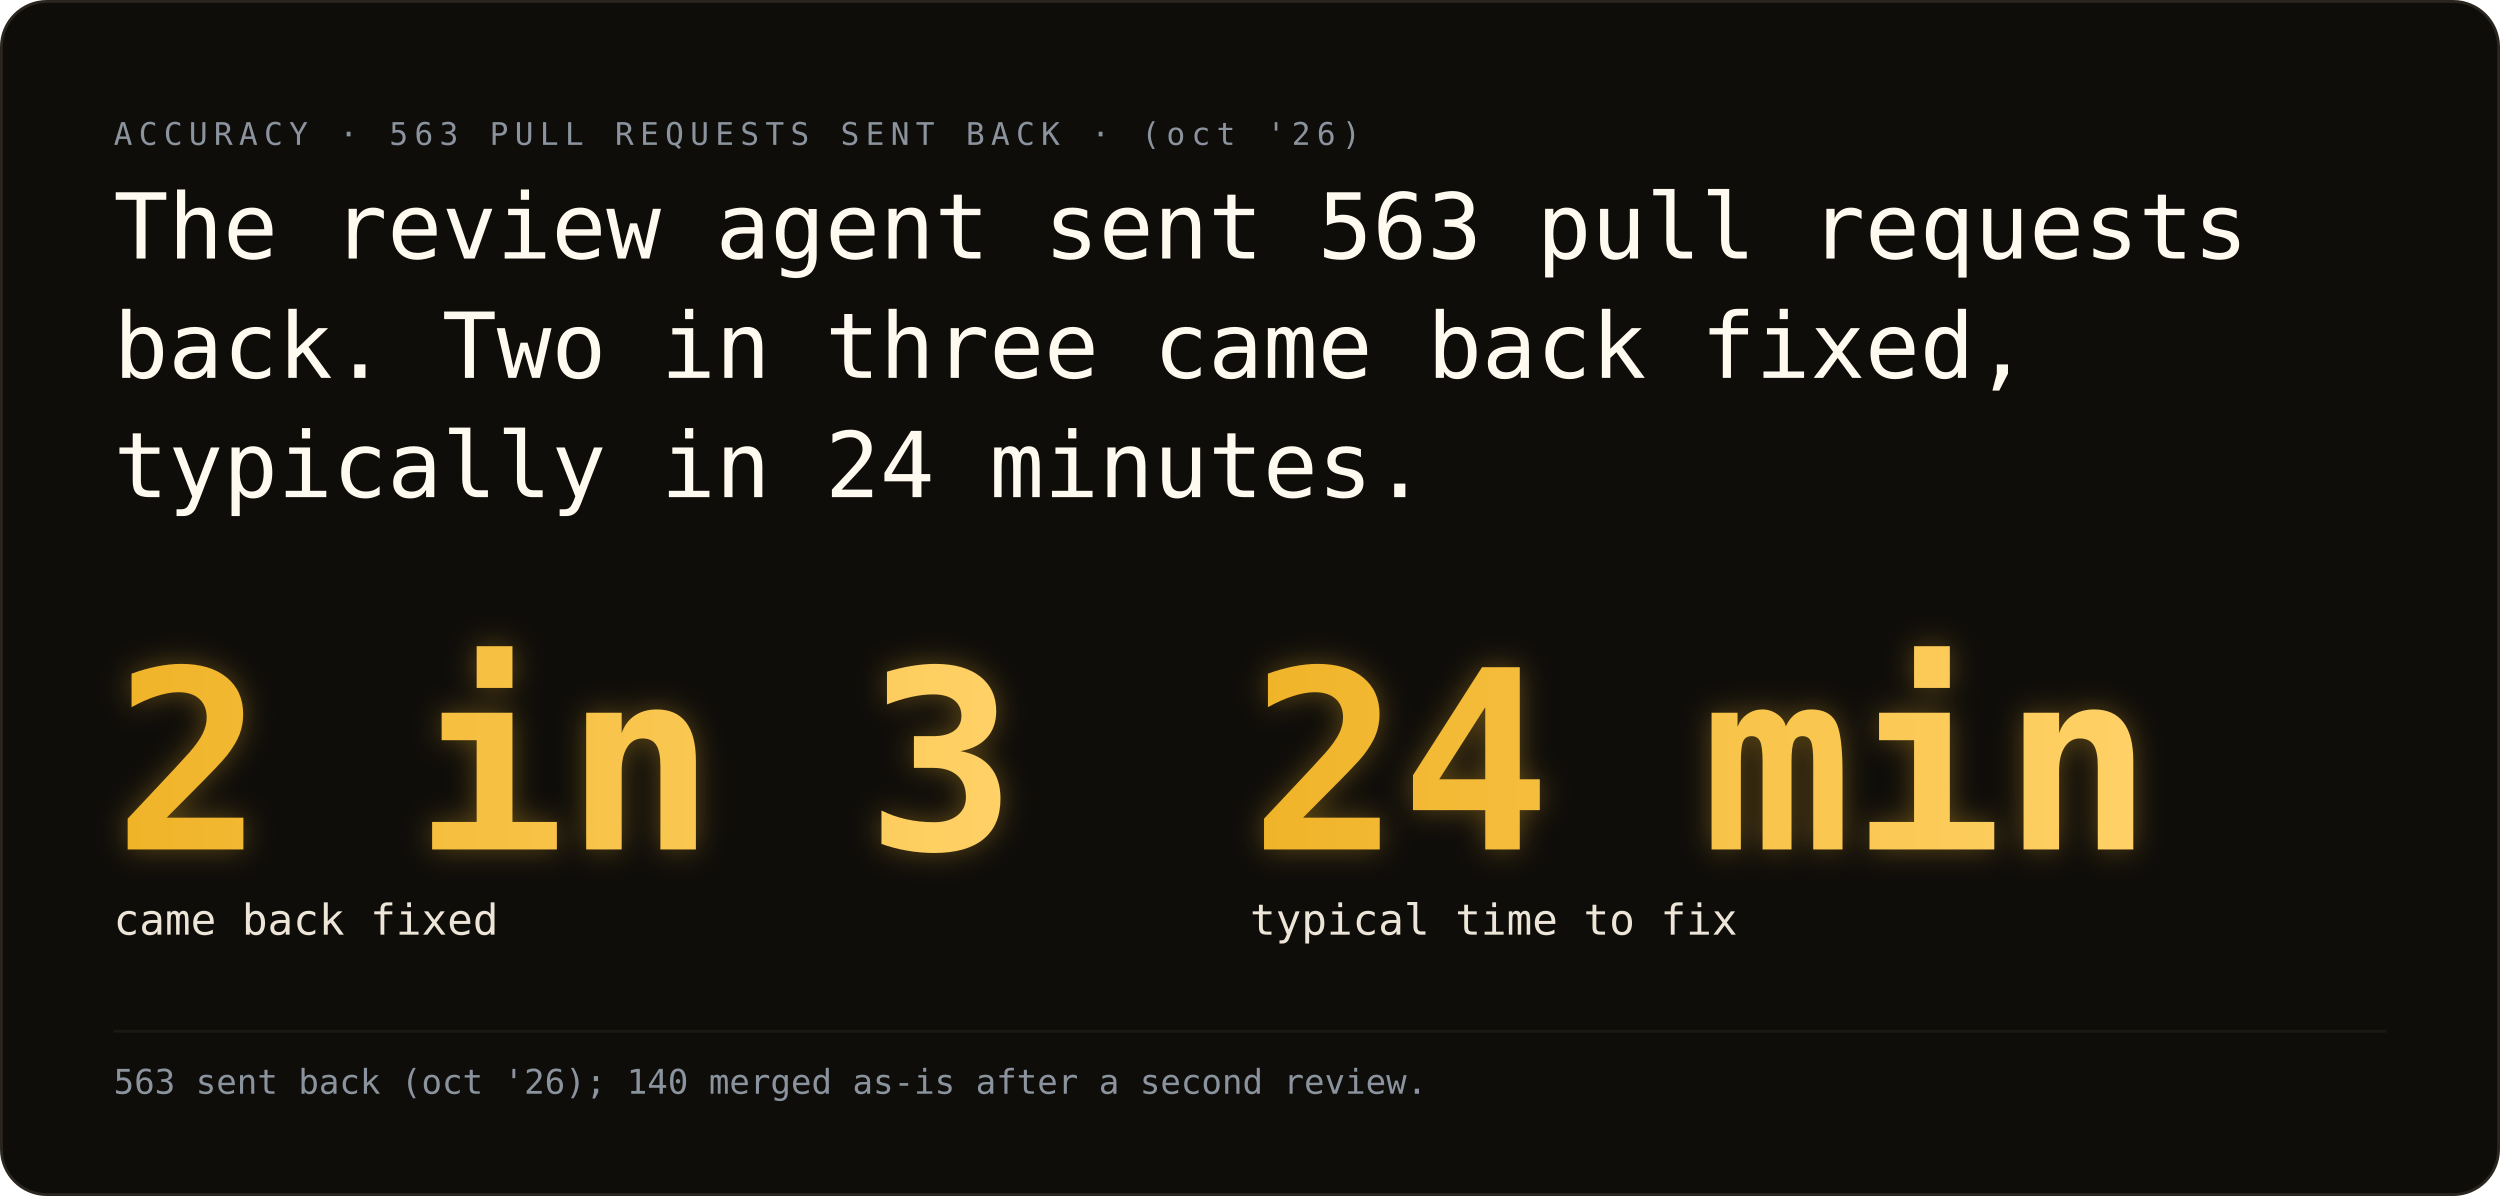
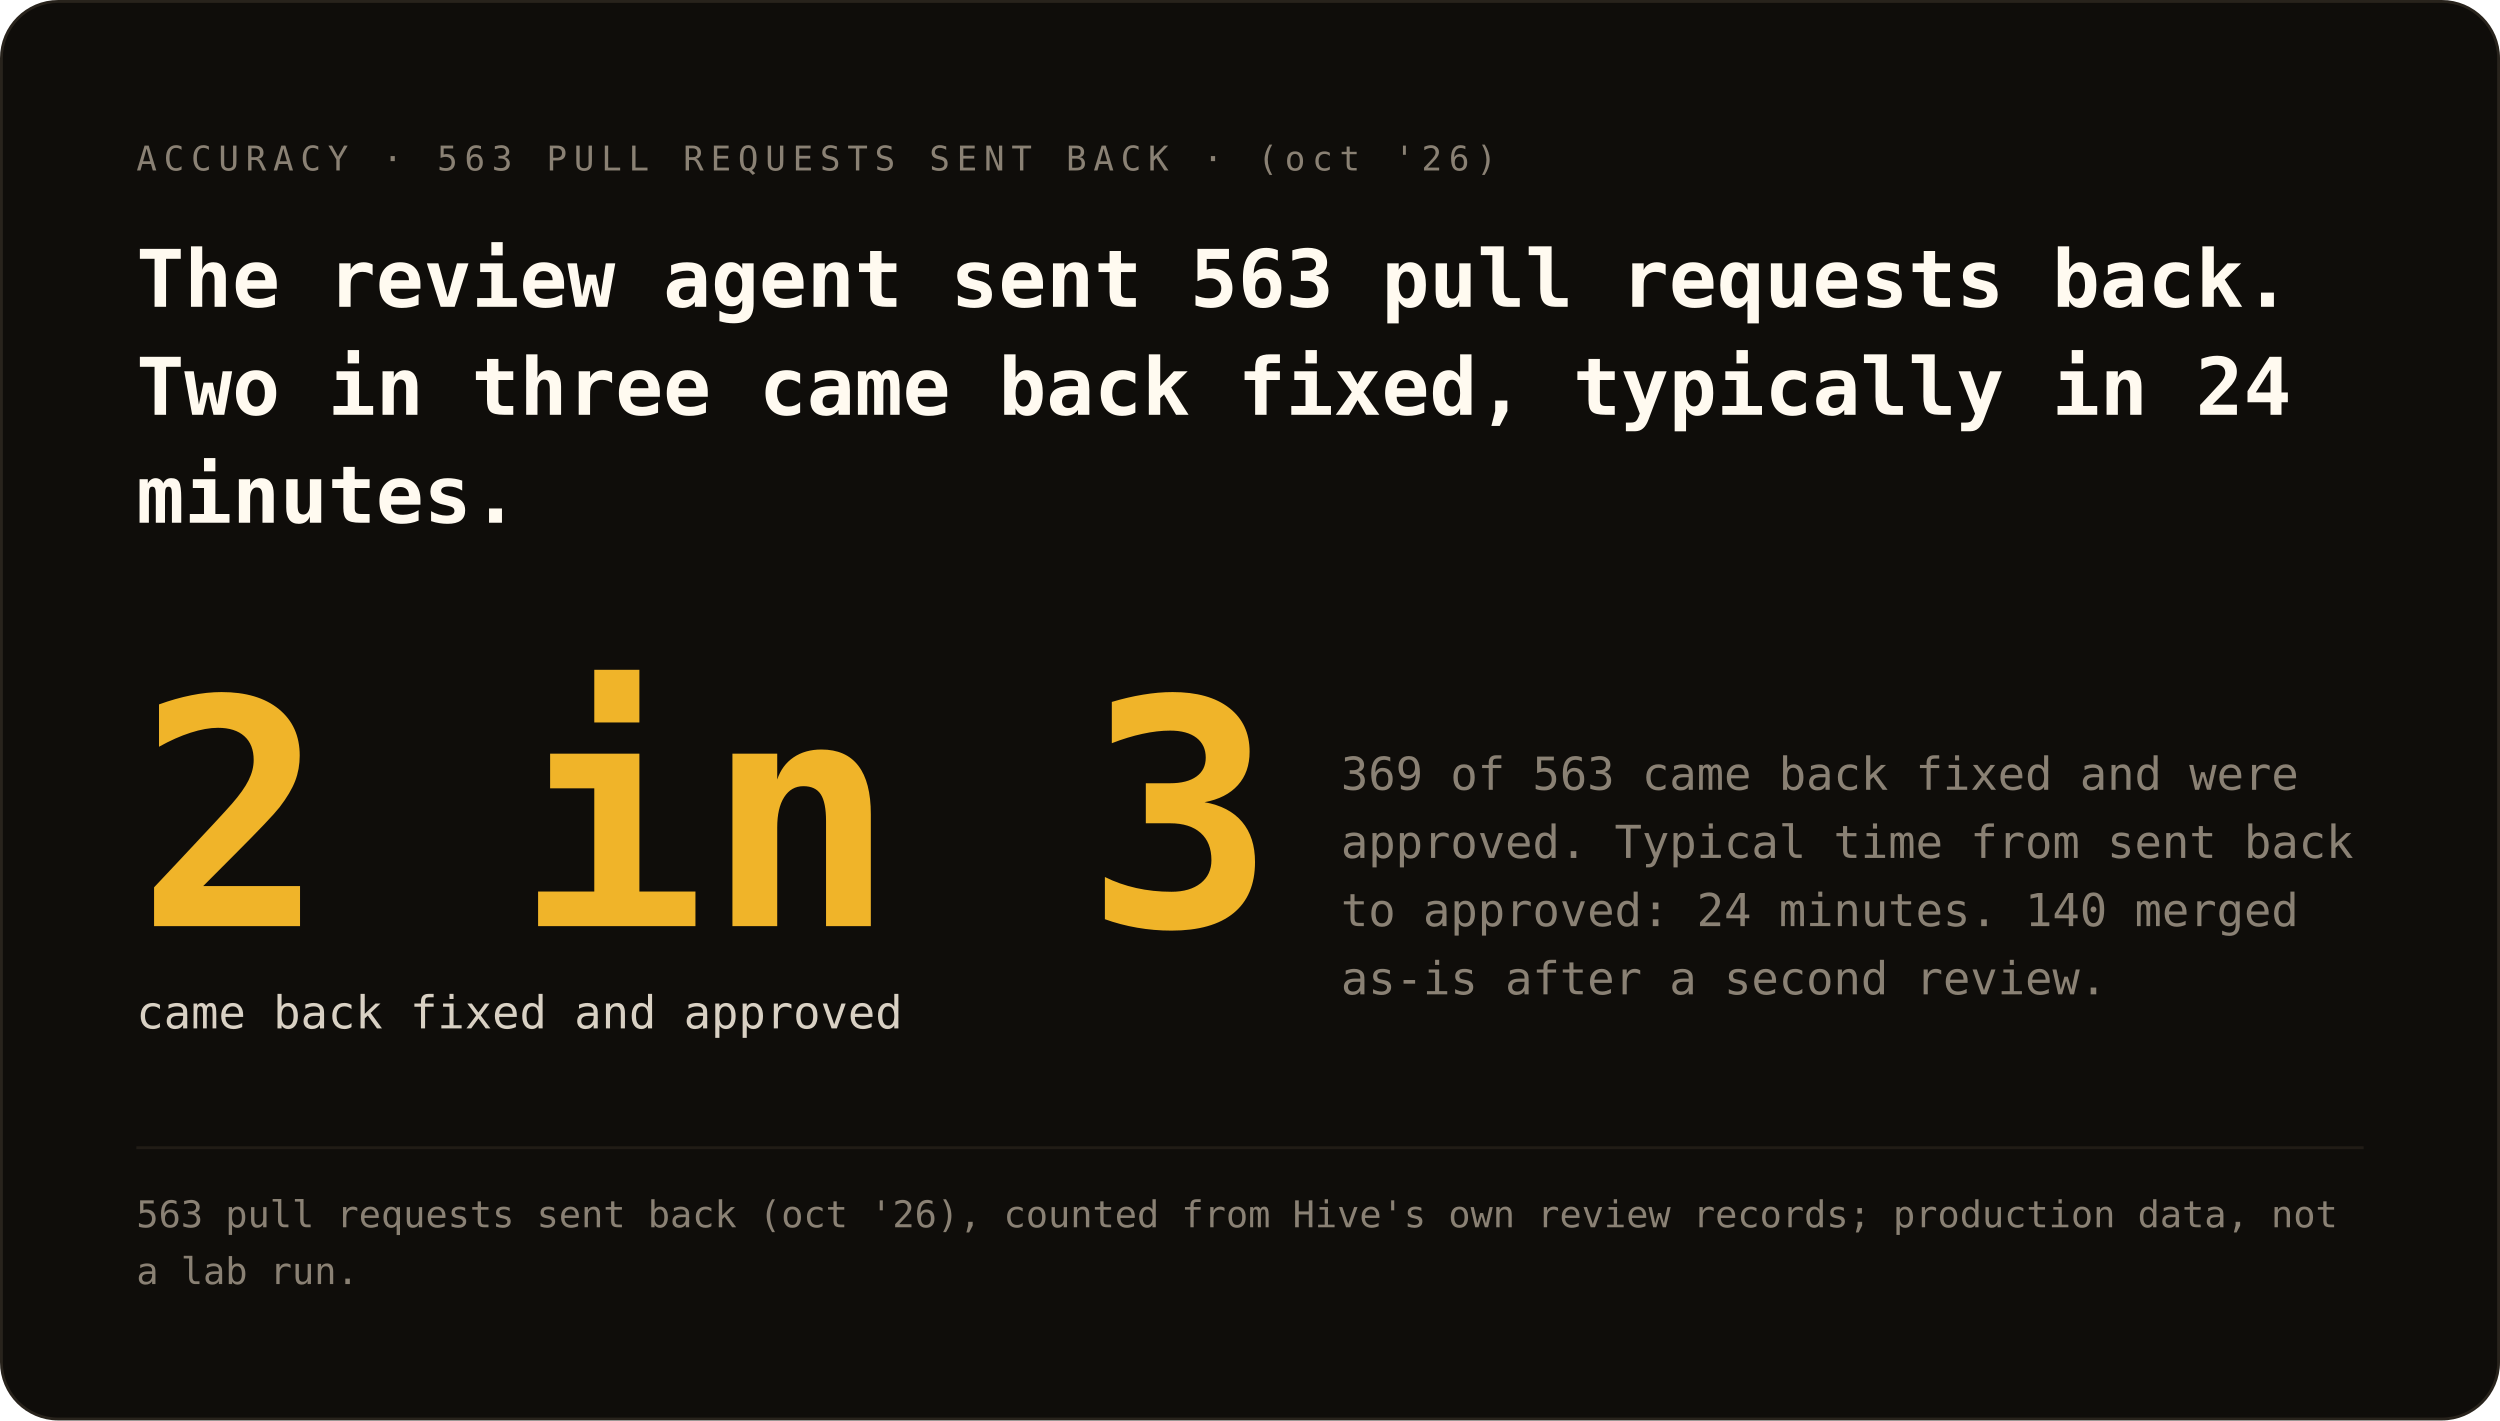
- <svg xmlns="http://www.w3.org/2000/svg" width="1760" height="842" viewBox="0 0 880 421" role="img" aria-label="2 in 3 pull requests the review agent sent back came back fixed and were approved; 24 minutes typical from sent back to approved" font-family="'IBM Plex Mono', 'JetBrains Mono', ui-monospace, SFMono-Regular, Menlo, Consolas, monospace">
-   <defs>
-     <linearGradient id="amber" x1="0" y1="0" x2="1" y2="0">
-       <stop offset="0" stop-color="#f0b429" />
-       <stop offset="1" stop-color="#ffd166" />
-     </linearGradient>
-     <filter id="glow" x="-20%" y="-40%" width="140%" height="180%">
-       <feGaussianBlur stdDeviation="5" />
-     </filter>
-   </defs>
-   <rect x="0.5" y="0.5" width="879" height="420" rx="16" fill="#0f0d0a" stroke="#2a251f" />
-   <text x="40" y="51" fill="#8b949e" font-size="11" font-weight="500" letter-spacing="2.2">ACCURACY · 563 PULL REQUESTS SENT BACK · (oct '26)</text>
-   <text x="40" y="91" fill="#fffaf0" font-size="32">The review agent sent 563 pull requests</text>
-   <text x="40" y="133" fill="#fffaf0" font-size="32">back. Two in three came back fixed,</text>
-   <text x="40" y="175" fill="#fffaf0" font-size="32">typically in 24 minutes.</text>
-   <text x="40" y="299" fill="#f0b429" font-size="88" font-weight="700" filter="url(#glow)" opacity="0.35">2 in 3</text>
-   <text x="40" y="299" fill="url(#amber)" font-size="88" font-weight="700">2 in 3</text>
-   <text x="40" y="329" fill="#ece5d8" font-size="15">came back fixed</text>
-   <text x="440" y="299" fill="#f0b429" font-size="88" font-weight="700" filter="url(#glow)" opacity="0.35">24 min</text>
-   <text x="440" y="299" fill="url(#amber)" font-size="88" font-weight="700">24 min</text>
-   <text x="440" y="329" fill="#ece5d8" font-size="15">typical time to fix</text>
-   <line x1="40" y1="363" x2="840" y2="363" stroke="#1c1814" />
-   <text x="40" y="385" fill="#8b949e" font-size="12">563 sent back (oct '26); 140 merged as-is after a second review.</text>
+ <svg xmlns="http://www.w3.org/2000/svg" width="1760" height="1000" viewBox="0 0 880 500" role="img" aria-label="2 in 3 pull requests the review agent sent back came back fixed and were approved; 24 minutes typical from sent back to approved" font-family="'IBM Plex Mono', 'JetBrains Mono', ui-monospace, SFMono-Regular, Menlo, Consolas, monospace">
+   <rect x="0.5" y="0.5" width="879" height="499" rx="20" fill="#0f0d0a" stroke="#28231c" />
+   <text x="48" y="60" fill="#8a8174" font-size="12" font-weight="500" letter-spacing="2.4">ACCURACY · 563 PULL REQUESTS SENT BACK · (oct '26)</text>
+   <text x="48" y="108" fill="#fffaf0" font-size="28" font-weight="700">The review agent sent 563 pull requests back.</text>
+   <text x="48" y="146" fill="#fffaf0" font-size="28" font-weight="700">Two in three came back fixed, typically in 24</text>
+   <text x="48" y="184" fill="#fffaf0" font-size="28" font-weight="700">minutes.</text>
+   <text x="48" y="326" fill="#f0b429" font-size="111" font-weight="700">2 in 3</text>
+   <text x="48" y="362" fill="#d9d1c4" font-size="16">came back fixed and approved</text>
+   <text x="472" y="278" fill="#8a8174" font-size="16">369 of 563 came back fixed and were</text>
+   <text x="472" y="302" fill="#8a8174" font-size="16">approved. Typical time from sent back</text>
+   <text x="472" y="326" fill="#8a8174" font-size="16">to approved: 24 minutes. 140 merged</text>
+   <text x="472" y="350" fill="#8a8174" font-size="16">as-is after a second review.</text>
+   <line x1="48" y1="404" x2="832" y2="404" stroke="#211c16" />
+   <text x="48" y="432" fill="#8a8174" font-size="13">563 pull requests sent back (oct '26), counted from Hive's own review records; production data, not</text>
+   <text x="48" y="452" fill="#8a8174" font-size="13">a lab run.</text>
</svg>
